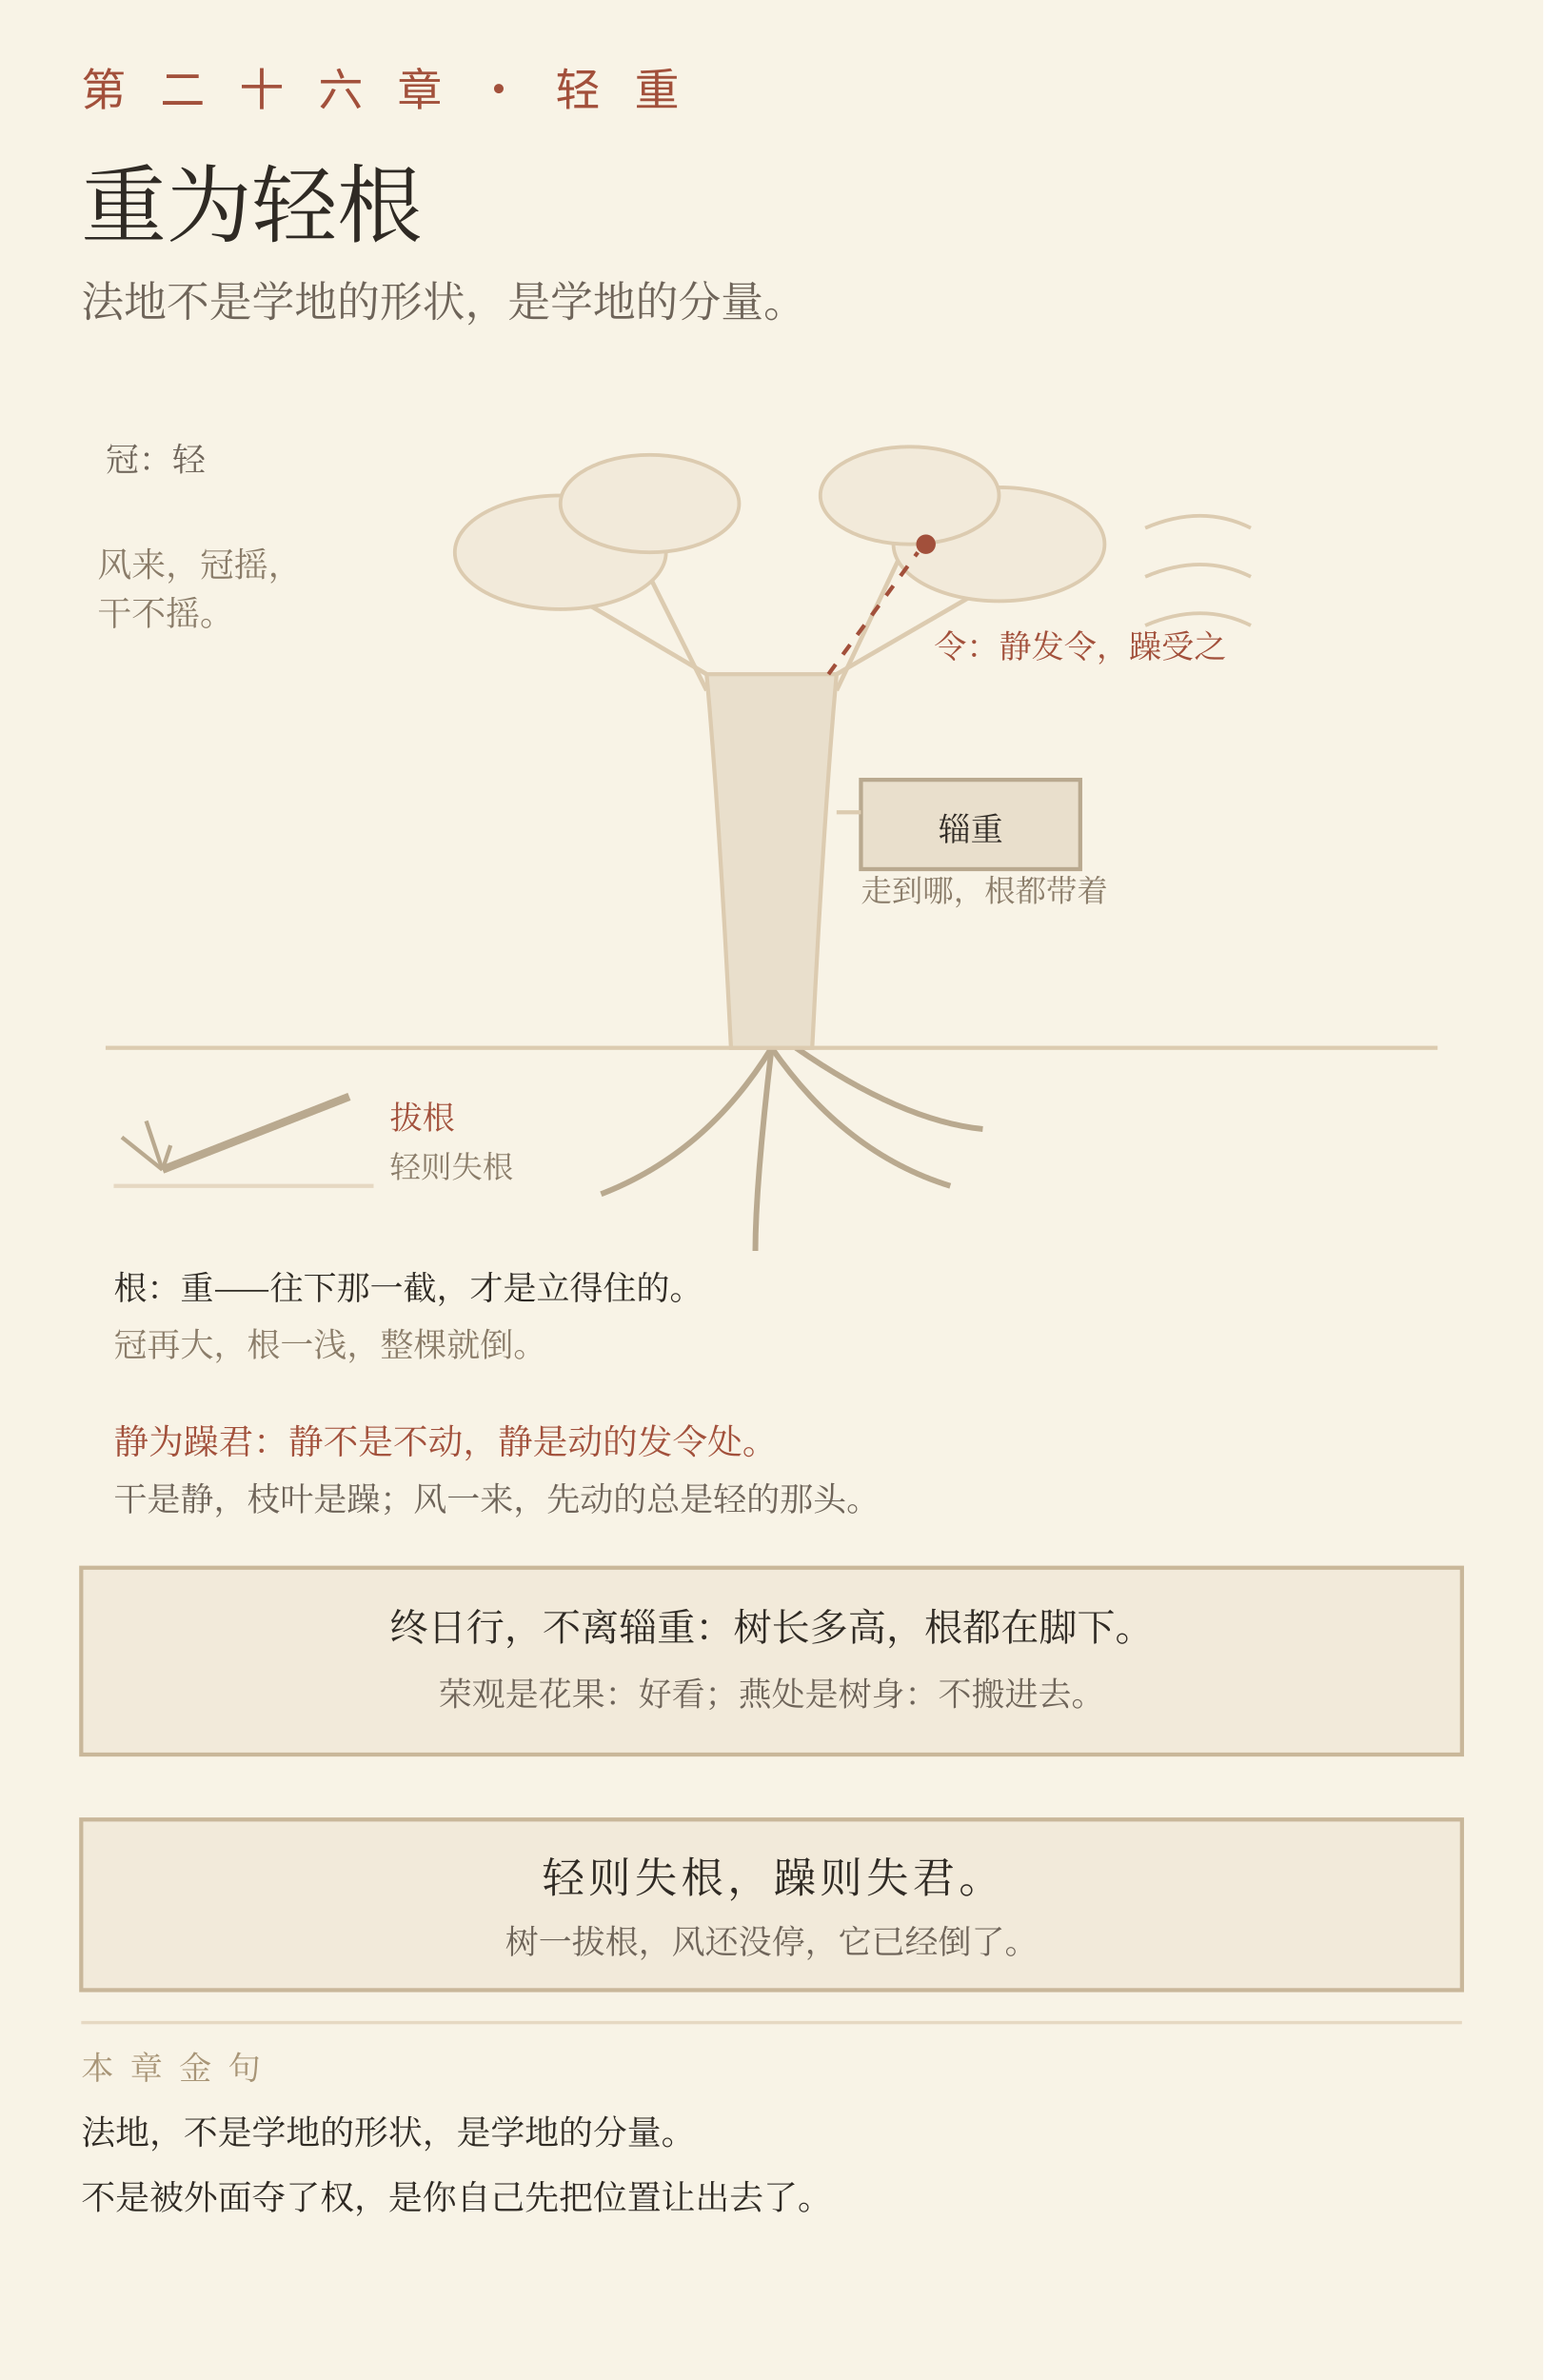
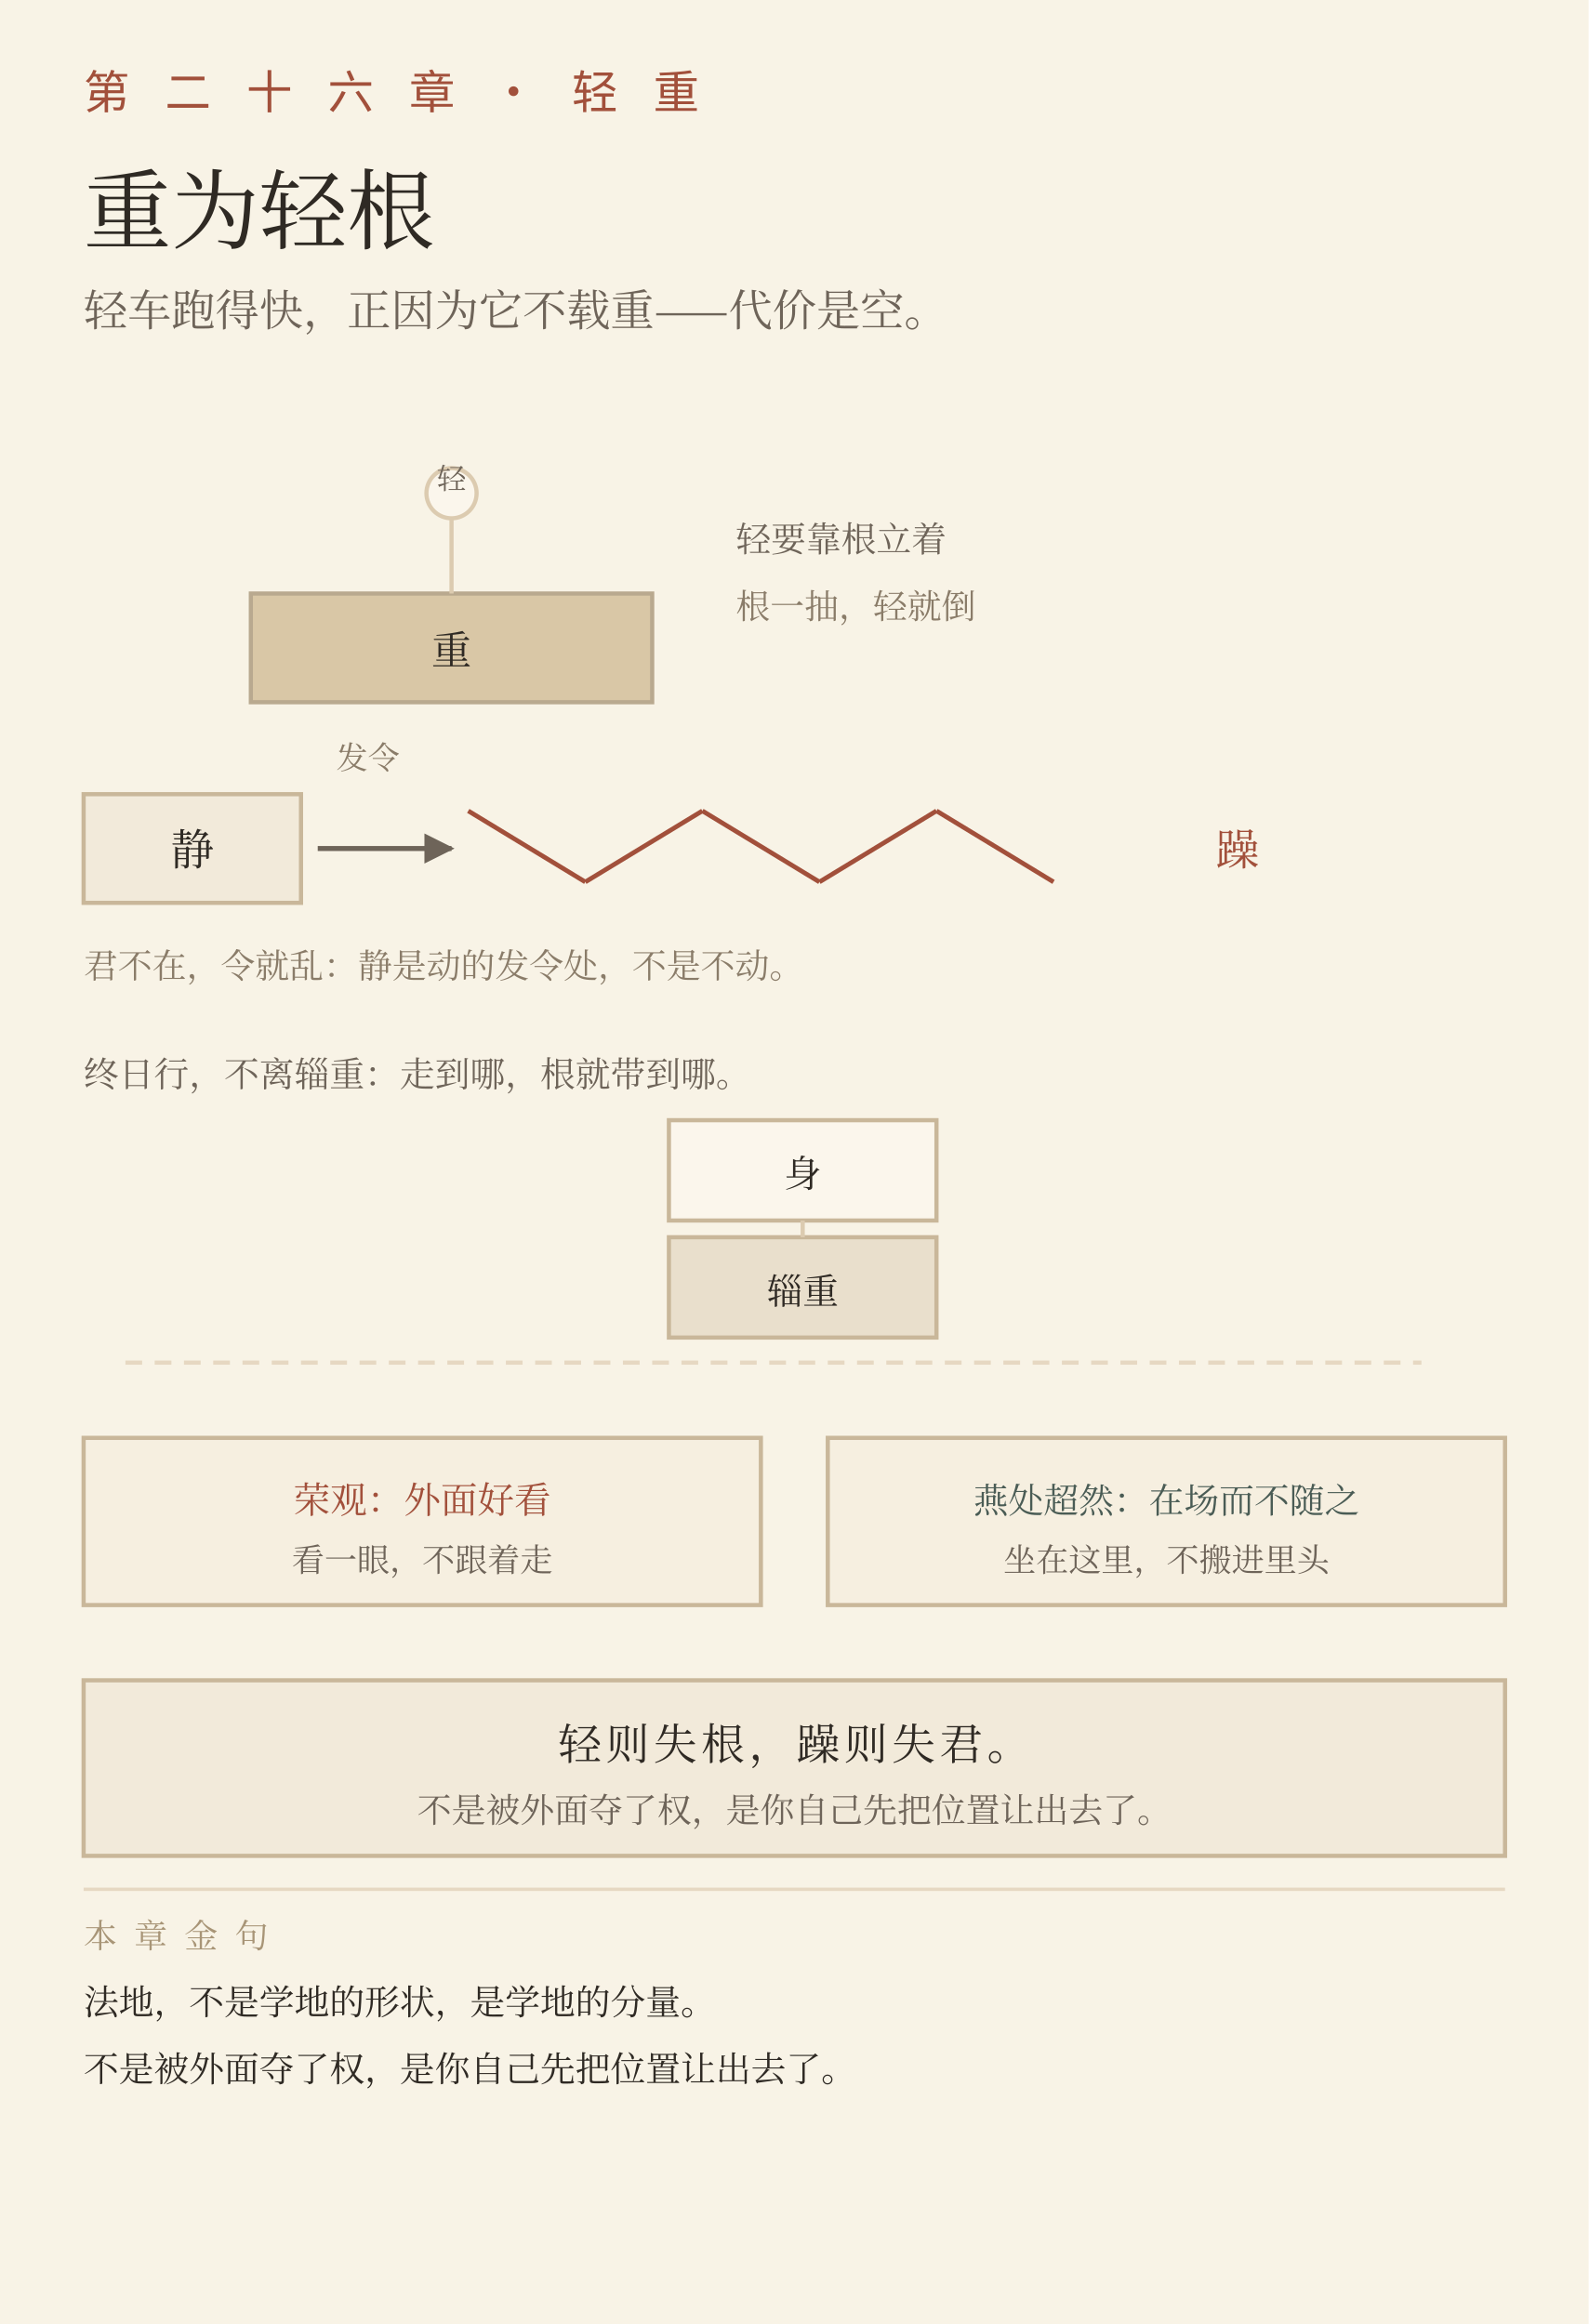
- <svg xmlns="http://www.w3.org/2000/svg" viewBox="0 0 380 586" role="img" aria-label="根重的树，冠再摇也不倒" font-family="'Noto Serif CJK SC','Noto Serif SC','Songti SC',serif">
+ <svg xmlns="http://www.w3.org/2000/svg" viewBox="0 0 380 556" role="img" aria-label="法地不是学地的形状，是学地的分量" font-family="'Noto Serif CJK SC','Noto Serif SC','Songti SC',serif">
  <defs>
    <marker id="arr" viewBox="0 0 10 10" refX="9" refY="5" markerWidth="6" markerHeight="6" orient="auto">
      <path d="M0 0 L10 5 L0 10 z" fill="#6E6459" />
    </marker>
    <marker id="arr2" viewBox="0 0 10 10" refX="9" refY="5" markerWidth="6" markerHeight="6" orient="auto">
      <path d="M0 0 L10 5 L0 10 z" fill="#4A5C55" />
    </marker>
    <marker id="arrL" viewBox="0 0 10 10" refX="1" refY="5" markerWidth="6" markerHeight="6" orient="auto">
      <path d="M10 0 L0 5 L10 10 z" fill="#4A5C55" />
    </marker>
    <marker id="arrS" viewBox="0 0 10 10" refX="9" refY="5" markerWidth="6" markerHeight="6" orient="auto">
      <path d="M0 0 L10 5 L0 10 z" fill="#A2503B" />
    </marker>
  </defs>
-   <rect x="0" y="0" width="380" height="586" fill="#F8F3E6" />
+   <rect x="0" y="0" width="380" height="556" fill="#F8F3E6" />
  <text x="20" y="26" font-size="11" fill="#A2503B" font-family="'Noto Sans CJK SC','Noto Sans SC',sans-serif" letter-spacing="3">第 二 十 六 章 · 轻 重</text>
  <text x="20" y="58" font-size="21" fill="#2F2A24">重为轻根</text>
-   <text x="20" y="78" font-size="10.5" fill="#6E6459">法地不是学地的形状，是学地的分量。</text>
-   <line x1="26" y1="258" x2="354" y2="258" stroke="#DCCBB0" stroke-width="1" />
-   <path d="M190,258 q-16,26 -42,36" fill="none" stroke="#B9A98F" stroke-width="1.4" />
-   <path d="M190,258 q-4,34 -4,50" fill="none" stroke="#B9A98F" stroke-width="1.4" />
-   <path d="M190,258 q18,26 44,34" fill="none" stroke="#B9A98F" stroke-width="1.4" />
-   <path d="M196,258 q26,18 46,20" fill="none" stroke="#B9A98F" stroke-width="1.4" />
-   <path d="M180,258 C178,218 176,188 174,166 L206,166 C204,188 202,218 200,258 Z" fill="#E9DFCC" stroke="#DCCBB0" stroke-width="1" />
-   <line x1="174" y1="166" x2="140" y2="146" stroke="#DCCBB0" stroke-width="1.1" />
-   <line x1="174" y1="170" x2="156" y2="134" stroke="#DCCBB0" stroke-width="1.1" />
-   <line x1="206" y1="166" x2="244" y2="144" stroke="#DCCBB0" stroke-width="1.1" />
-   <line x1="206" y1="170" x2="224" y2="132" stroke="#DCCBB0" stroke-width="1.1" />
-   <ellipse cx="138" cy="136" rx="26" ry="14" fill="#F2EADA" stroke="#DCCBB0" stroke-width="0.9" />
-   <ellipse cx="160" cy="124" rx="22" ry="12" fill="#F2EADA" stroke="#DCCBB0" stroke-width="0.9" />
-   <ellipse cx="246" cy="134" rx="26" ry="14" fill="#F2EADA" stroke="#DCCBB0" stroke-width="0.9" />
-   <ellipse cx="224" cy="122" rx="22" ry="12" fill="#F2EADA" stroke="#DCCBB0" stroke-width="0.9" />
-   <path d="M282,130 q14,-6 26,0" fill="none" stroke="#DCCBB0" stroke-width="0.9" />
-   <path d="M282,142 q14,-6 26,0" fill="none" stroke="#DCCBB0" stroke-width="0.9" />
-   <path d="M282,154 q14,-6 26,0" fill="none" stroke="#DCCBB0" stroke-width="0.9" />
-   <text x="24" y="142" font-size="8.4" fill="#8A7C69">风来，冠摇，</text>
-   <text x="24" y="154" font-size="8.4" fill="#8A7C69">干不摇。</text>
-   <text x="26" y="116" font-size="8.2" fill="#6E6459">冠：轻</text>
-   <line x1="204" y1="166" x2="226" y2="136" stroke="#A2503B" stroke-width="1" stroke-dasharray="3 3" />
-   <circle cx="228" cy="134" r="2.4" fill="#A2503B" />
-   <text x="230" y="162" font-size="8.0" fill="#A2503B">令：静发令，躁受之</text>
-   <rect x="212" y="192" width="54" height="22" fill="#E9DFCC" stroke="#B9A98F" stroke-width="1.0" />
-   <text x="239" y="207" font-size="8.0" fill="#2F2A24" text-anchor="middle">辎重</text>
-   <line x1="206" y1="200" x2="212" y2="200" stroke="#DCCBB0" stroke-width="1" />
-   <text x="212" y="222" font-size="7.6" fill="#8A7C69">走到哪，根都带着</text>
-   <line x1="28" y1="292" x2="92" y2="292" stroke="#E6D8C2" stroke-width="1" />
-   <line x1="40" y1="288" x2="86" y2="270" stroke="#B9A98F" stroke-width="2" />
-   <line x1="40" y1="288" x2="30" y2="280" stroke="#B9A98F" stroke-width="1" />
-   <line x1="40" y1="288" x2="36" y2="276" stroke="#B9A98F" stroke-width="1" />
-   <line x1="40" y1="288" x2="42" y2="282" stroke="#B9A98F" stroke-width="1" />
-   <text x="96" y="278" font-size="8.0" fill="#A2503B">拔根</text>
-   <text x="96" y="290" font-size="7.6" fill="#8A7C69">轻则失根</text>
-   <text x="28" y="320" font-size="8.2" fill="#2F2A24">根：重——往下那一截，才是立得住的。</text>
-   <text x="28" y="334" font-size="8.2" fill="#8A7C69">冠再大，根一浅，整棵就倒。</text>
-   <text x="28" y="358" font-size="8.6" fill="#A2503B">静为躁君：静不是不动，静是动的发令处。</text>
-   <text x="28" y="372" font-size="8.2" fill="#6E6459">干是静，枝叶是躁；风一来，先动的总是轻的那头。</text>
-   <rect x="20" y="386" width="340" height="46" fill="#F2EADA" stroke="#C9B79A" stroke-width="1.0" />
-   <text x="190" y="404" font-size="9.4" fill="#2F2A24" text-anchor="middle">终日行，不离辎重：树长多高，根都在脚下。</text>
-   <text x="190" y="420" font-size="8.2" fill="#6E6459" text-anchor="middle">荣观是花果：好看；燕处是树身：不搬进去。</text>
-   <rect x="20" y="448" width="340" height="42" fill="#F2EADA" stroke="#C9B79A" stroke-width="1.0" />
-   <text x="190" y="466" font-size="10.4" fill="#2F2A24" text-anchor="middle" letter-spacing="1">轻则失根，躁则失君。</text>
-   <text x="190" y="481" font-size="8.2" fill="#6E6459" text-anchor="middle">树一拔根，风还没停，它已经倒了。</text>
-   <line x1="20" y1="498" x2="360" y2="498" stroke="#E6D8C2" stroke-width="0.8" />
-   <text x="20" y="512" font-size="8.0" fill="#A89577" letter-spacing="1">本 章 金 句</text>
-   <text x="20" y="528" font-size="8.4" fill="#2F2A24">法地，不是学地的形状，是学地的分量。</text>
-   <text x="20" y="544" font-size="8.4" fill="#2F2A24">不是被外面夺了权，是你自己先把位置让出去了。</text>
+   <text x="20" y="78" font-size="10.5" fill="#6E6459">轻车跑得快，正因为它不载重——代价是空。</text>
+   <rect x="60" y="142" width="96" height="26" fill="#D9C7A6" stroke="#B9A98F" stroke-width="1.0" />
+   <text x="108" y="159" font-size="9.6" fill="#2F2A24" text-anchor="middle">重</text>
+   <line x1="108" y1="142" x2="108" y2="122" stroke="#DCCBB0" stroke-width="1" />
+   <circle cx="108" cy="118" r="6" fill="#FBF6EC" stroke="#DCCBB0" stroke-width="1" />
+   <text x="108" y="117" font-size="7" fill="#6E6459" text-anchor="middle">轻</text>
+   <text x="176" y="132" font-size="8.4" fill="#6E6459">轻要靠根立着</text>
+   <text x="176" y="148" font-size="8.2" fill="#8A7C69">根一抽，轻就倒</text>
+   <rect x="20" y="190" width="52" height="26" fill="#F2EADA" stroke="#C9B79A" stroke-width="1.0" />
+   <text x="46" y="207" font-size="10.4" fill="#2F2A24" text-anchor="middle" letter-spacing="1">静</text>
+   <line x1="76" y1="203" x2="108" y2="203" stroke="#6E6459" stroke-width="1.2" marker-end="url(#arr)" />
+   <text x="88" y="184" font-size="7.6" fill="#8A7C69" text-anchor="middle">发令</text>
+   <line x1="112" y1="194" x2="140" y2="211" stroke="#A2503B" stroke-width="1.1" />
+   <line x1="140" y1="211" x2="168" y2="194" stroke="#A2503B" stroke-width="1.1" />
+   <line x1="168" y1="194" x2="196" y2="211" stroke="#A2503B" stroke-width="1.1" />
+   <line x1="196" y1="211" x2="224" y2="194" stroke="#A2503B" stroke-width="1.1" />
+   <line x1="224" y1="194" x2="252" y2="211" stroke="#A2503B" stroke-width="1.1" />
+   <text x="296" y="207" font-size="10.4" fill="#A2503B" text-anchor="middle" letter-spacing="1">躁</text>
+   <text x="20" y="234" font-size="8.2" fill="#8A7C69">君不在，令就乱：静是动的发令处，不是不动。</text>
+   <text x="20" y="260" font-size="8.4" fill="#6E6459">终日行，不离辎重：走到哪，根就带到哪。</text>
+   <rect x="160" y="268" width="64" height="24" fill="#FBF6EC" stroke="#C9B79A" stroke-width="1.0" />
+   <text x="192" y="284" font-size="9" fill="#2F2A24" text-anchor="middle">身</text>
+   <rect x="160" y="296" width="64" height="24" fill="#E9DFCC" stroke="#C9B79A" stroke-width="1.0" />
+   <text x="192" y="312" font-size="8.6" fill="#2F2A24" text-anchor="middle">辎重</text>
+   <line x1="192" y1="292" x2="192" y2="296" stroke="#DCCBB0" stroke-width="1" />
+   <line x1="30" y1="326" x2="340" y2="326" stroke="#E6D8C2" stroke-width="1" stroke-dasharray="4 3" />
+   <rect x="20" y="344" width="162" height="40" fill="#F6EFE0" stroke="#C9B79A" stroke-width="1.0" />
+   <text x="101" y="362" font-size="8.8" fill="#A2503B" text-anchor="middle">荣观：外面好看</text>
+   <text x="101" y="376" font-size="7.8" fill="#6E6459" text-anchor="middle">看一眼，不跟着走</text>
+   <rect x="198" y="344" width="162" height="40" fill="#F6EFE0" stroke="#C9B79A" stroke-width="1.0" />
+   <text x="279" y="362" font-size="8.4" fill="#4A5C55" text-anchor="middle">燕处超然：在场而不随之</text>
+   <text x="279" y="376" font-size="7.8" fill="#6E6459" text-anchor="middle">坐在这里，不搬进里头</text>
+   <rect x="20" y="402" width="340" height="42" fill="#F2EADA" stroke="#C9B79A" stroke-width="1.0" />
+   <text x="190" y="421" font-size="10.4" fill="#2F2A24" text-anchor="middle" letter-spacing="1">轻则失根，躁则失君。</text>
+   <text x="190" y="436" font-size="8.2" fill="#6E6459" text-anchor="middle">不是被外面夺了权，是你自己先把位置让出去了。</text>
+   <line x1="20" y1="452" x2="360" y2="452" stroke="#E6D8C2" stroke-width="0.8" />
+   <text x="20" y="466" font-size="8.0" fill="#A89577" letter-spacing="1">本 章 金 句</text>
+   <text x="20" y="482" font-size="8.4" fill="#2F2A24">法地，不是学地的形状，是学地的分量。</text>
+   <text x="20" y="498" font-size="8.4" fill="#2F2A24">不是被外面夺了权，是你自己先把位置让出去了。</text>
</svg>
